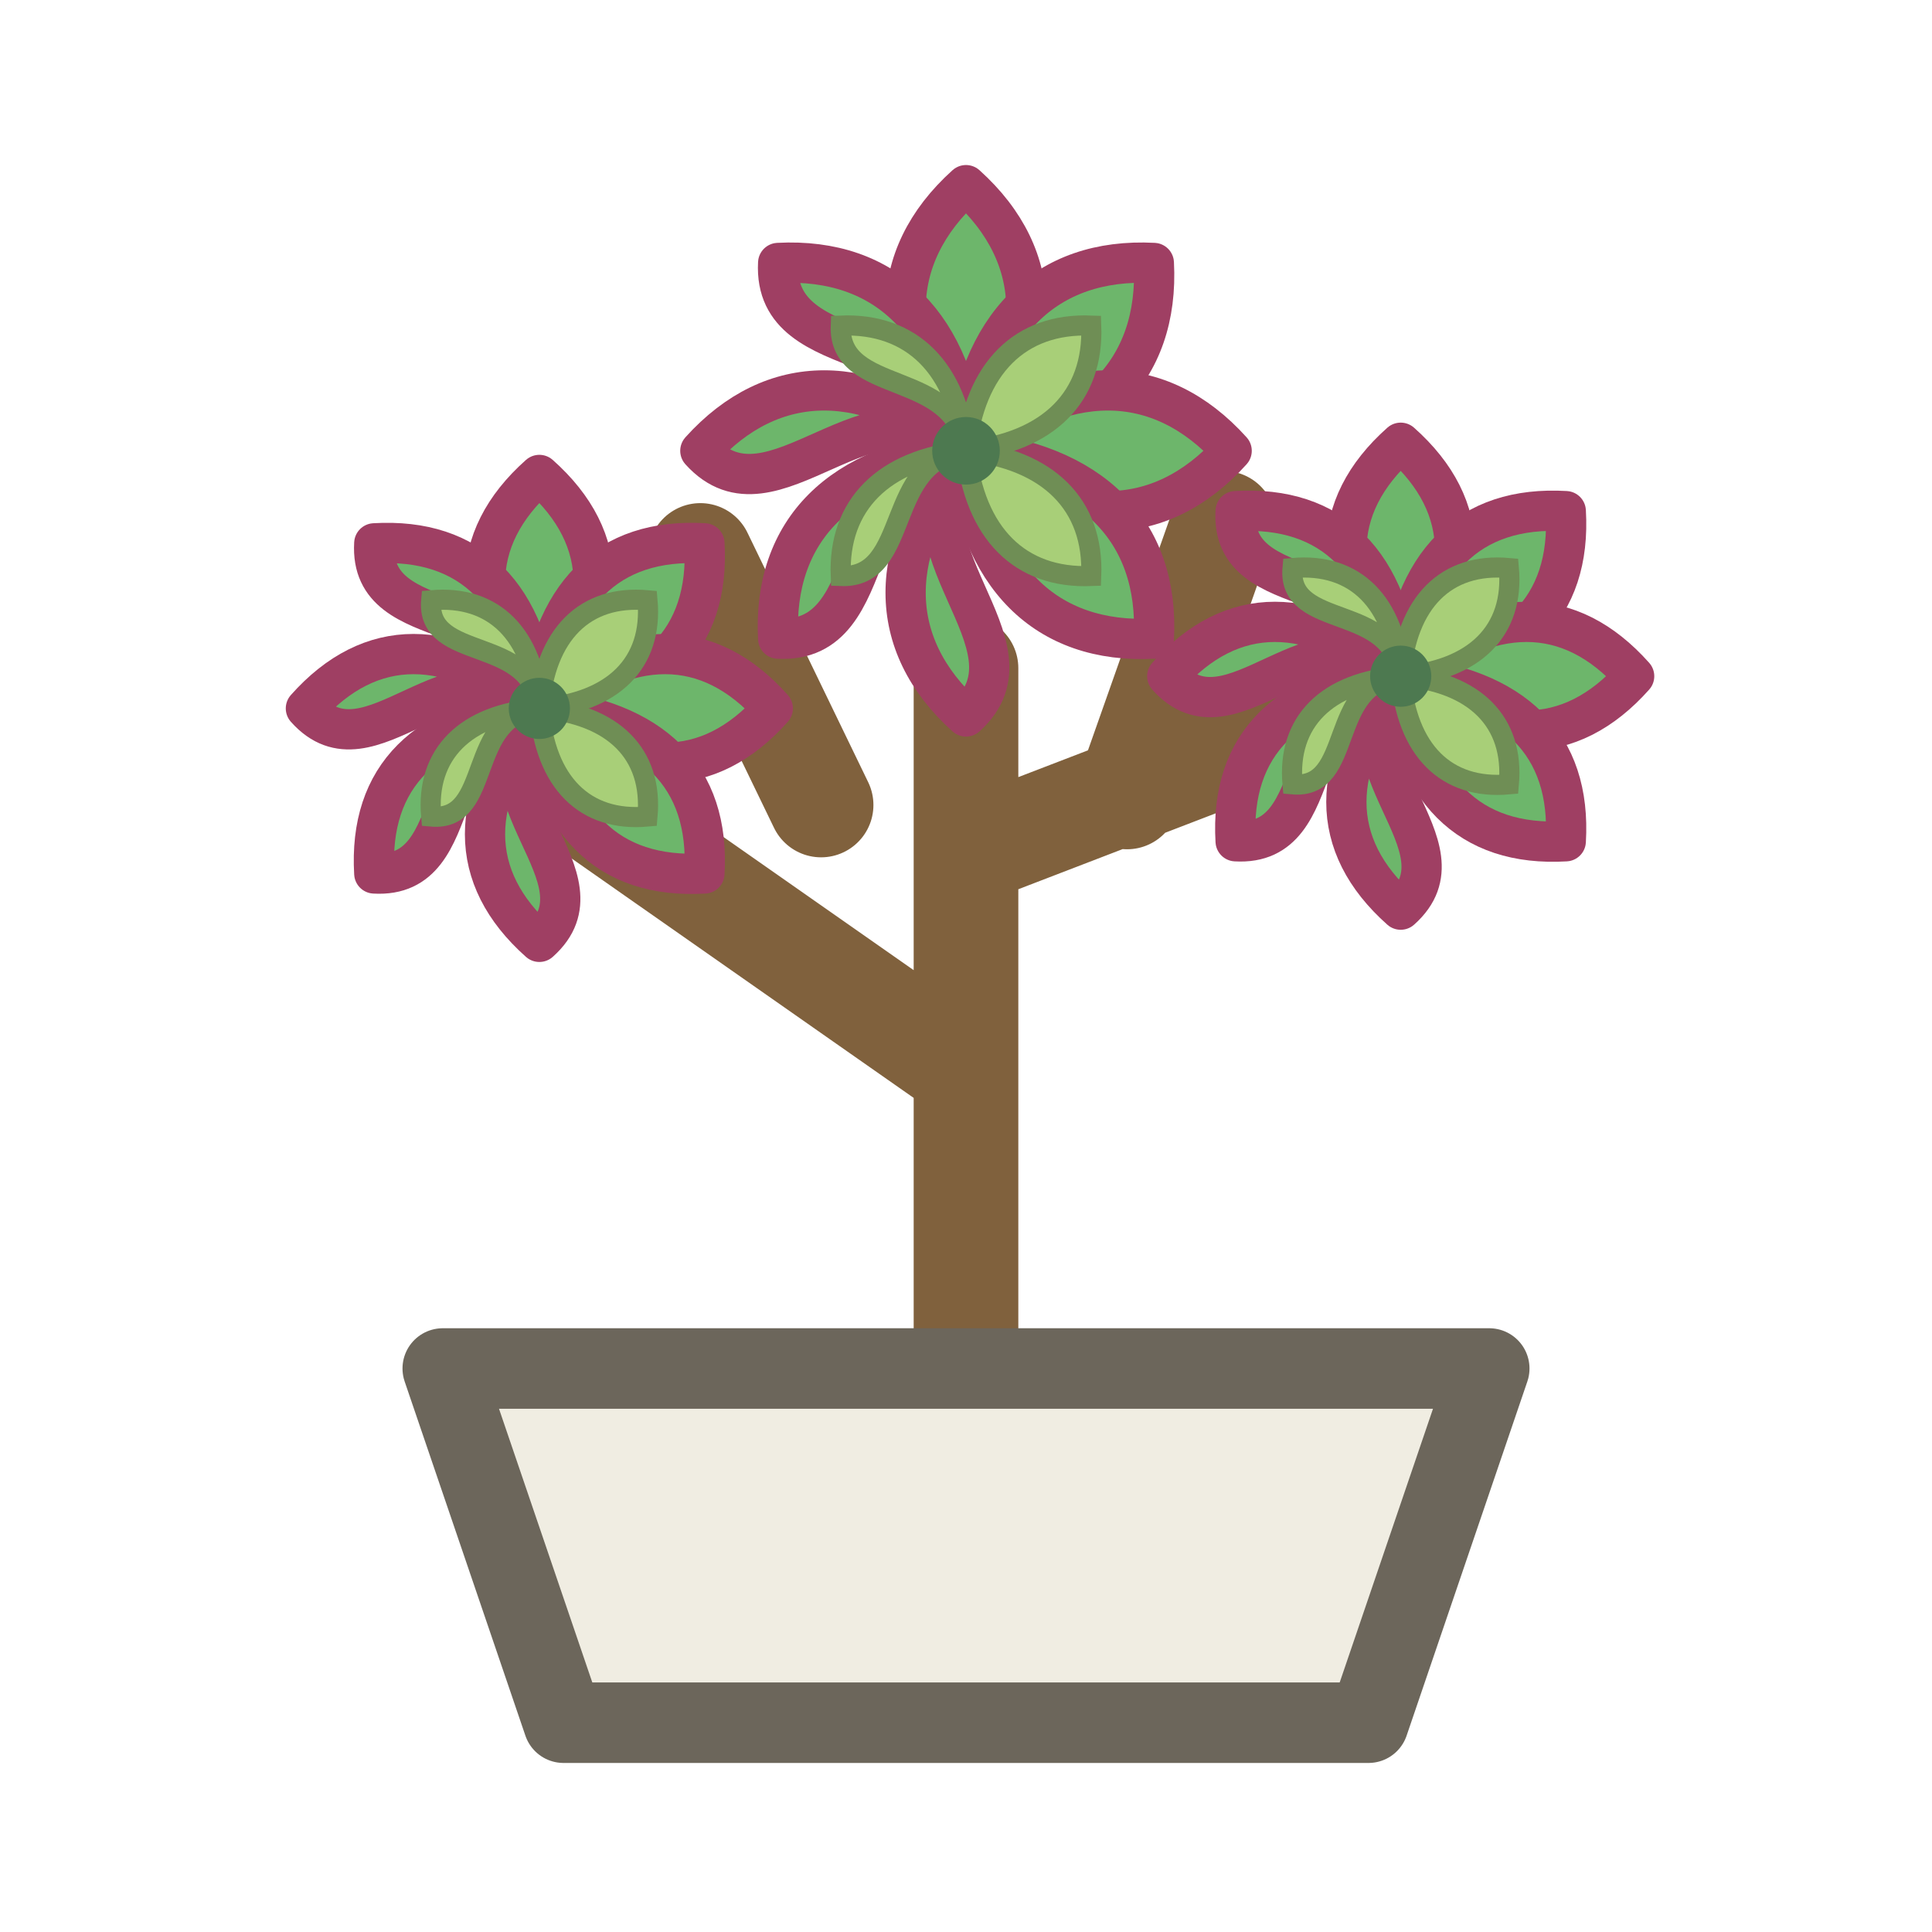
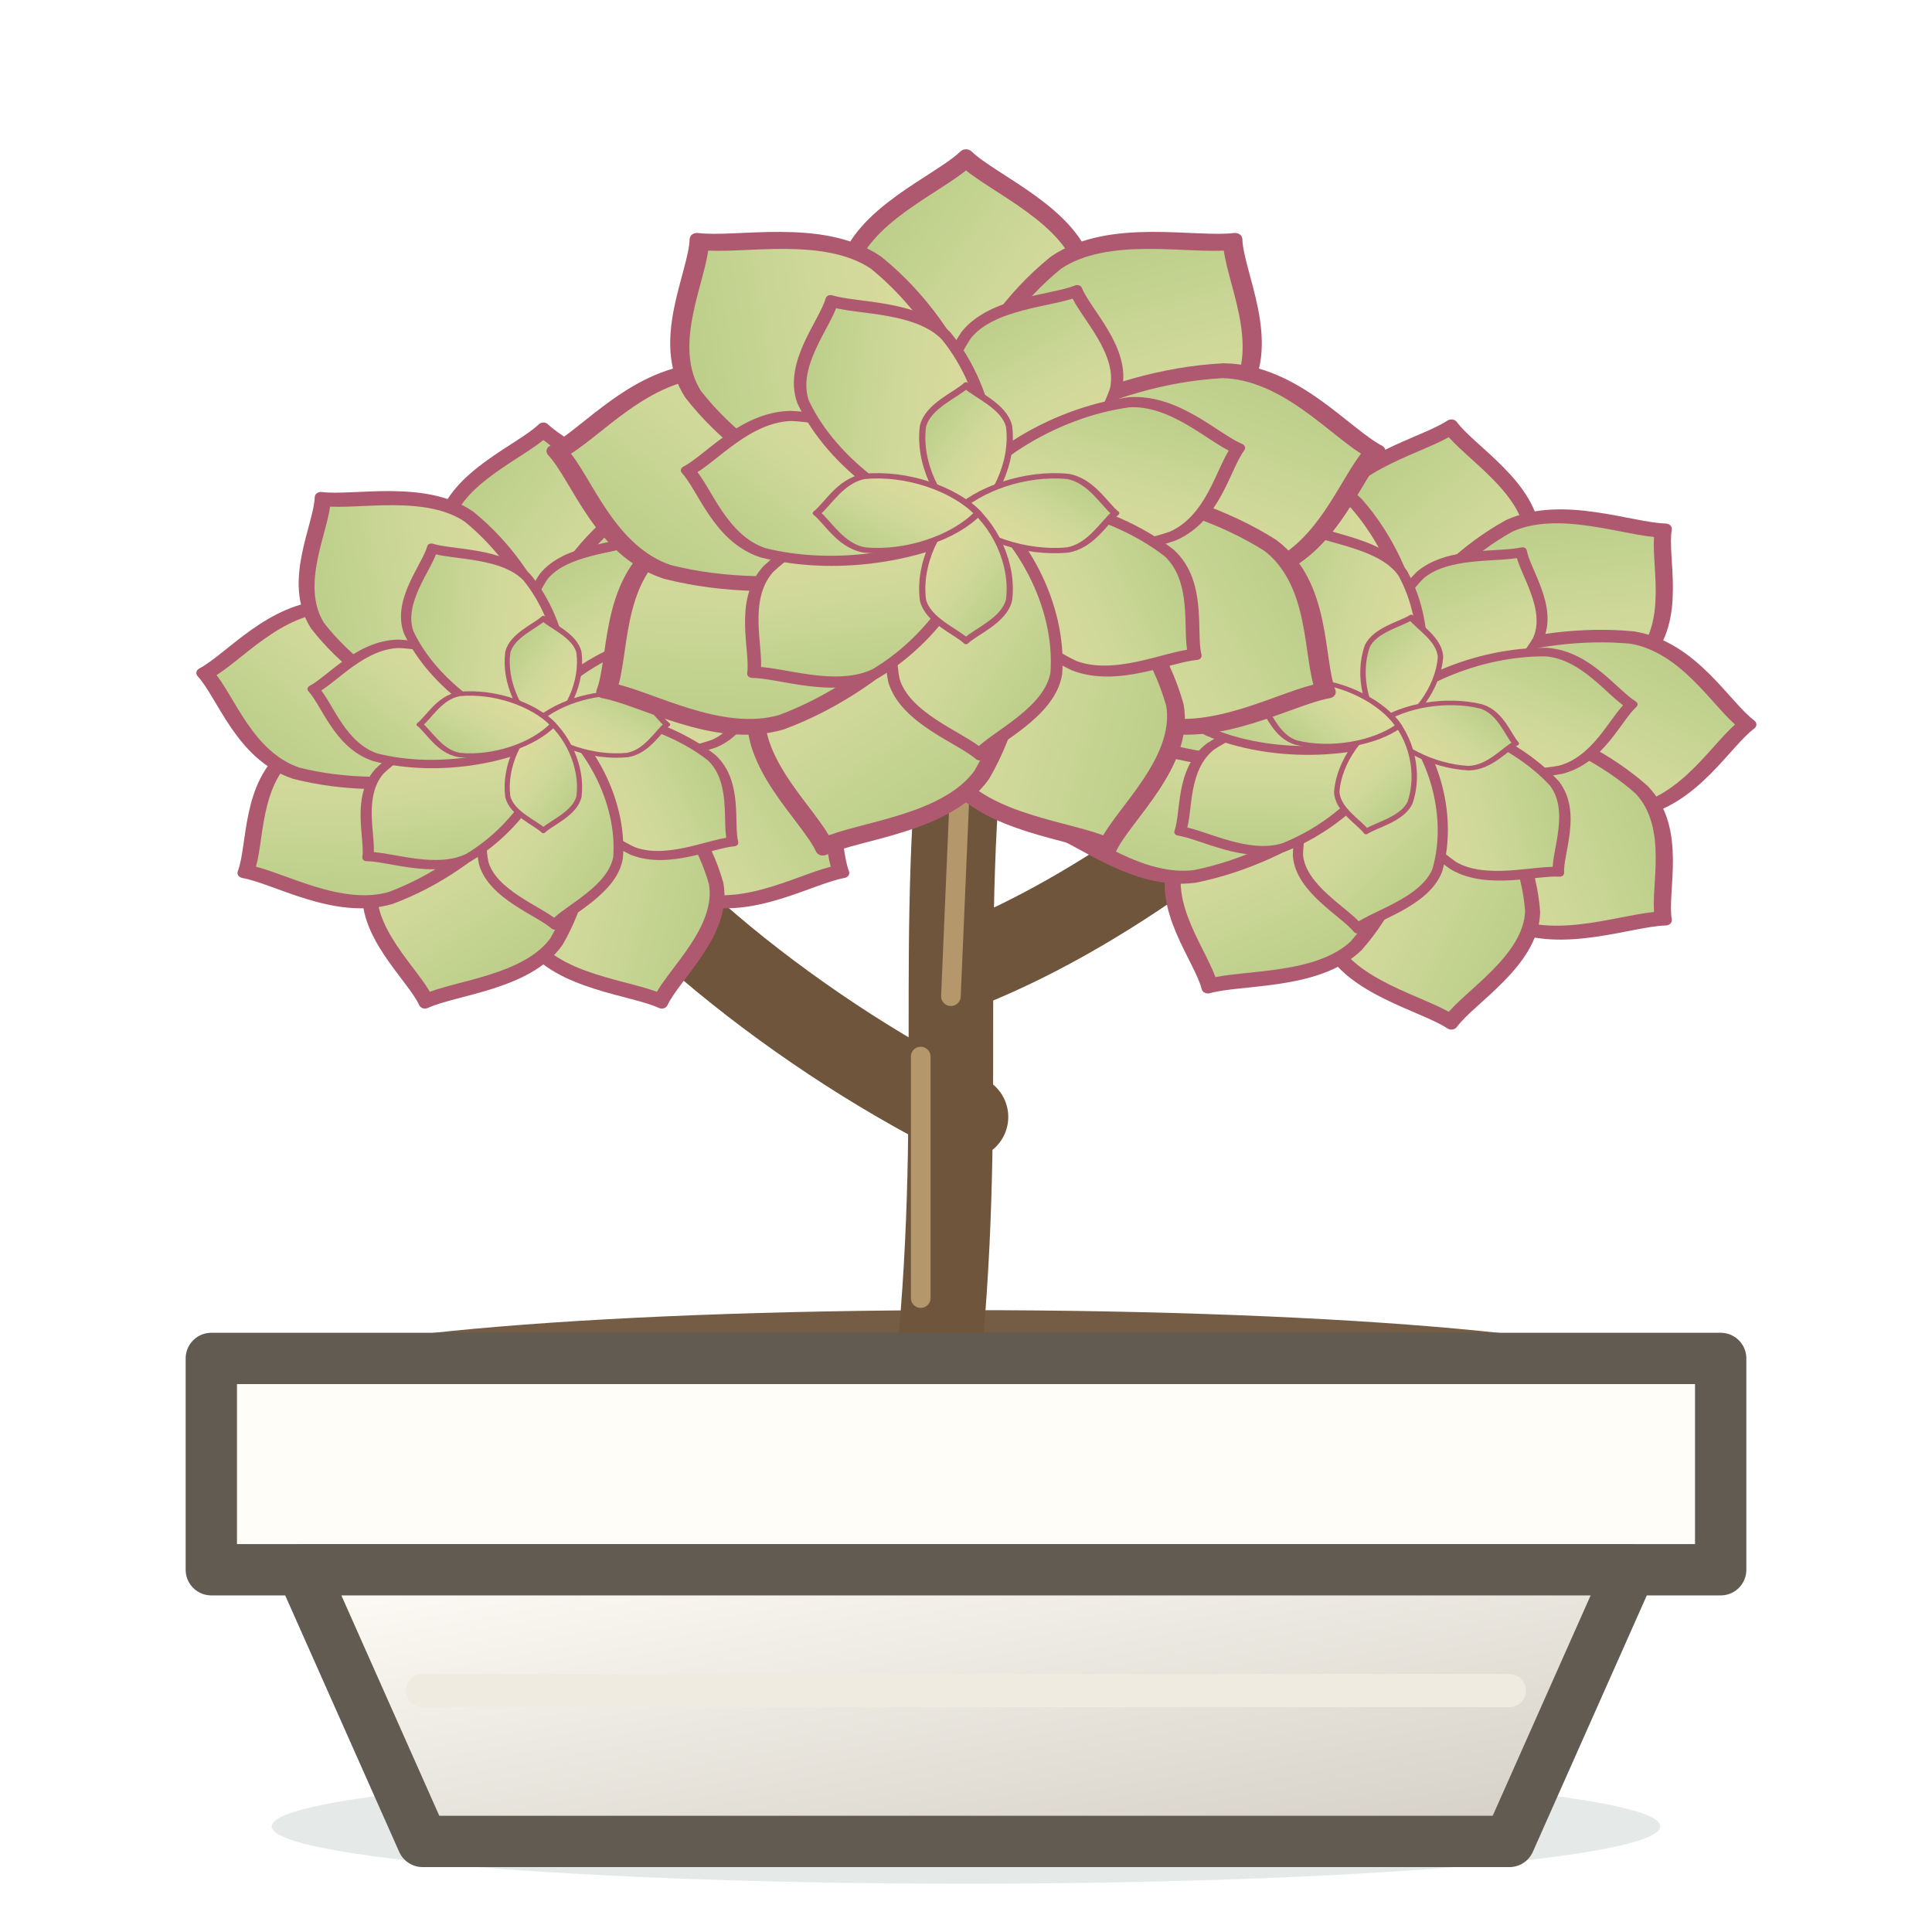
- <svg xmlns="http://www.w3.org/2000/svg" viewBox="0 0 24 24" role="img" aria-labelledby="aeonium-haworthii-dream-color-title aeonium-haworthii-dream-color-description" data-plant-slug="aeonium-haworthii-dream-color" focusable="false">
-   <path d="M12 17.7V8.3m0 5-5-3.5m5 0.8 5.2-2m-7 1.4-1.5-3.1m5.3 3 1.2-3.4" fill="none" stroke="#80613d" stroke-linecap="round" stroke-linejoin="round" stroke-width="1.3" />
-   <g fill="#6db66b" stroke="#9f3f63" stroke-linejoin="round" stroke-width="0.5">
-     <path d="M6.7 8.8c-0.9-1.1-0.9-2.1 0-2.9 0.9 0.8 0.9 1.8 0 2.9s0.9 2.1 0 2.9c-0.9-0.8-0.9-1.8 0-2.9Z" />
-     <path d="M6.7 8.8c-0.9-1.1-0.9-2.1 0-2.9 0.9 0.8 0.9 1.8 0 2.9s0.9 2.1 0 2.9c-0.9-0.8-0.9-1.8 0-2.9Z" transform="rotate(45 6.7 8.8)" />
-     <path d="M6.7 8.8c-0.9-1.1-0.9-2.1 0-2.9 0.9 0.8 0.9 1.8 0 2.9s0.9 2.1 0 2.9c-0.9-0.8-0.9-1.8 0-2.9Z" transform="rotate(90 6.7 8.8)" />
-     <path d="M6.7 8.8c-0.9-1.1-0.9-2.1 0-2.9 0.9 0.8 0.9 1.8 0 2.9s0.9 2.1 0 2.9c-0.9-0.8-0.9-1.8 0-2.9Z" transform="rotate(135 6.7 8.8)" />
-     <path d="M12 5.6c-1-1.2-1-2.4 0-3.3 1 0.9 1 2.1 0 3.3s1 2.4 0 3.3c-1-0.9-1-2.1 0-3.3Z" />
-     <path d="M12 5.6c-1-1.2-1-2.4 0-3.3 1 0.9 1 2.1 0 3.3s1 2.4 0 3.3c-1-0.9-1-2.1 0-3.3Z" transform="rotate(45 12 5.6)" />
-     <path d="M12 5.6c-1-1.2-1-2.4 0-3.3 1 0.9 1 2.1 0 3.3s1 2.4 0 3.3c-1-0.9-1-2.1 0-3.3Z" transform="rotate(90 12 5.6)" />
-     <path d="M12 5.6c-1-1.2-1-2.4 0-3.3 1 0.9 1 2.1 0 3.3s1 2.4 0 3.3c-1-0.9-1-2.1 0-3.3Z" transform="rotate(135 12 5.6)" />
-     <path d="M17.4 8.4c-0.9-1.1-0.9-2.1 0-2.9 0.9 0.8 0.9 1.8 0 2.9s0.9 2.1 0 2.9c-0.9-0.8-0.9-1.8 0-2.9Z" />
-     <path d="M17.4 8.4c-0.9-1.1-0.9-2.1 0-2.9 0.9 0.8 0.9 1.8 0 2.9s0.9 2.1 0 2.9c-0.9-0.8-0.9-1.8 0-2.9Z" transform="rotate(45 17.4 8.4)" />
-     <path d="M17.4 8.4c-0.9-1.1-0.9-2.1 0-2.9 0.9 0.8 0.9 1.8 0 2.9s0.9 2.1 0 2.9c-0.9-0.8-0.9-1.8 0-2.9Z" transform="rotate(90 17.4 8.4)" />
-     <path d="M17.4 8.4c-0.9-1.1-0.9-2.1 0-2.9 0.9 0.8 0.9 1.8 0 2.9s0.9 2.1 0 2.9c-0.9-0.8-0.9-1.8 0-2.9Z" transform="rotate(135 17.4 8.4)" />
-   </g>
-   <g fill="#a8cf78" stroke="#6f8e55" stroke-width="0.25">
-     <path d="M6.7 8.8c-0.6-0.7-0.6-1.4 0-1.9 0.6 0.5 0.6 1.2 0 1.9s0.6 1.4 0 1.9c-0.6-0.5-0.6-1.2 0-1.9Z" transform="rotate(45 6.7 8.8)" />
-     <path d="M6.7 8.8c-0.6-0.7-0.6-1.4 0-1.9 0.6 0.5 0.6 1.2 0 1.9s0.6 1.4 0 1.9c-0.6-0.5-0.6-1.2 0-1.9Z" transform="rotate(135 6.7 8.8)" />
-     <path d="M12 5.6c-0.65-0.8-0.65-1.6 0-2.2 0.65 0.6 0.65 1.4 0 2.2s0.65 1.6 0 2.2c-0.65-0.6-0.65-1.4 0-2.2Z" transform="rotate(45 12 5.6)" />
-     <path d="M12 5.6c-0.65-0.8-0.65-1.6 0-2.2 0.65 0.6 0.65 1.4 0 2.2s0.65 1.6 0 2.2c-0.65-0.6-0.65-1.4 0-2.2Z" transform="rotate(135 12 5.6)" />
-     <path d="M17.4 8.4c-0.6-0.7-0.6-1.4 0-1.9 0.6 0.5 0.6 1.2 0 1.9s0.6 1.4 0 1.9c-0.6-0.5-0.6-1.2 0-1.9Z" transform="rotate(45 17.4 8.4)" />
-     <path d="M17.4 8.4c-0.6-0.7-0.6-1.4 0-1.9 0.6 0.5 0.6 1.2 0 1.9s0.6 1.4 0 1.9c-0.6-0.5-0.6-1.2 0-1.9Z" transform="rotate(135 17.4 8.4)" />
-   </g>
-   <g fill="#4d7950">
-     <circle cx="6.7" cy="8.8" r="0.38" />
-     <circle cx="12" cy="5.6" r="0.42" />
-     <circle cx="17.4" cy="8.4" r="0.38" />
-   </g>
-   <path d="M5.5 17h13l-1.5 4.4H7z" fill="#f0ede2" stroke="#6c665b" stroke-linejoin="round" stroke-width="1" />
+ <svg xmlns="http://www.w3.org/2000/svg" viewBox="0 0 64 64" role="img" aria-labelledby="aeonium-haworthii-dream-color-title aeonium-haworthii-dream-color-description" data-plant-slug="aeonium-haworthii-dream-color" focusable="false">
+   <defs>
+     <linearGradient id="aeonium-pot" x1="0" x2="0.9" y1="0" y2="1">
+       <stop offset="0" stop-color="#fffdf7" />
+       <stop offset="1" stop-color="#d4d0c7" />
+     </linearGradient>
+     <linearGradient id="kiwi-color" x1="0" y1="0" x2="0.85" y2="1">
+       <stop offset="0" stop-color="#b2c982" />
+       <stop offset="0.5" stop-color="#ced899" />
+       <stop offset="1" stop-color="#e3dda0" />
+     </linearGradient>
+     <g id="kiwi-leaf" transform="scale(0.8 1)">
+       <path d="M0 1C-3-1-5-5-4.5-8.5-4-10.5-1-11.6 0-12.5 1-11.6 4-10.5 4.5-8.5 5-5 3-1 0 1Z" fill="url(#kiwi-color)" stroke="#af5971" stroke-width="0.65" stroke-linecap="round" stroke-linejoin="round" />
+     </g>
+     <g id="aeonium-haworthii-dream-color-detail-1">
+       <use href="#kiwi-leaf" transform="rotate(0) scale(1)" />
+       <use href="#kiwi-leaf" transform="rotate(40) scale(1)" />
+       <use href="#kiwi-leaf" transform="rotate(80) scale(1)" />
+       <use href="#kiwi-leaf" transform="rotate(120) scale(1)" />
+       <use href="#kiwi-leaf" transform="rotate(160) scale(1)" />
+       <use href="#kiwi-leaf" transform="rotate(200) scale(1)" />
+       <use href="#kiwi-leaf" transform="rotate(240) scale(1)" />
+       <use href="#kiwi-leaf" transform="rotate(280) scale(1)" />
+       <use href="#kiwi-leaf" transform="rotate(320) scale(1)" />
+       <use href="#kiwi-leaf" transform="rotate(23) scale(0.68)" />
+       <use href="#kiwi-leaf" transform="rotate(74.43) scale(0.68)" />
+       <use href="#kiwi-leaf" transform="rotate(125.86) scale(0.68)" />
+       <use href="#kiwi-leaf" transform="rotate(177.29) scale(0.68)" />
+       <use href="#kiwi-leaf" transform="rotate(228.71) scale(0.68)" />
+       <use href="#kiwi-leaf" transform="rotate(280.14) scale(0.68)" />
+       <use href="#kiwi-leaf" transform="rotate(331.57) scale(0.68)" />
+       <use href="#kiwi-leaf" transform="rotate(0) scale(0.36)" />
+       <use href="#kiwi-leaf" transform="rotate(90) scale(0.36)" />
+       <use href="#kiwi-leaf" transform="rotate(180) scale(0.36)" />
+       <use href="#kiwi-leaf" transform="rotate(270) scale(0.36)" />
+     </g>
+   </defs>
+   <ellipse cx="32" cy="60.5" rx="23" ry="1.9" fill="#244b3b" stroke="none" stroke-width="0" opacity="0.12" />
+   <ellipse cx="32" cy="45.5" rx="23" ry="2.1" fill="#745c45" stroke="none" stroke-width="1" />
+   <path d="M31 46c1-9 0-15 1-23m0 14c-6-3-12-8-14-12m14 7c5-2 10-6 14-10" fill="none" stroke="#70553d" stroke-width="2.8" stroke-linecap="round" stroke-linejoin="round" />
+   <path d="M30.5 43v-8m1-2 0.3-7" fill="none" stroke="#b4986c" stroke-width="0.65" stroke-linecap="round" stroke-linejoin="round" />
+   <use href="#aeonium-haworthii-dream-color-detail-1" transform="translate(18 24) scale(0.91 0.78)" />
+   <use href="#aeonium-haworthii-dream-color-detail-1" transform="translate(46 24) scale(0.95 0.8) rotate(10)" />
+   <use href="#aeonium-haworthii-dream-color-detail-1" transform="translate(32 17) scale(1.1 0.94)" />
+   <path d="M7 45h50v7H7z" fill="#fffdf8" stroke="#625b51" stroke-linejoin="round" stroke-width="1.7" />
+   <path d="m10 52 4 9h36l4-9Z" fill="url(#aeonium-pot)" stroke="#625b51" stroke-linejoin="round" stroke-width="1.7" />
+   <path d="M14 56h36" fill="none" stroke="#efebe1" stroke-linecap="round" stroke-width="1.1" />
</svg>
